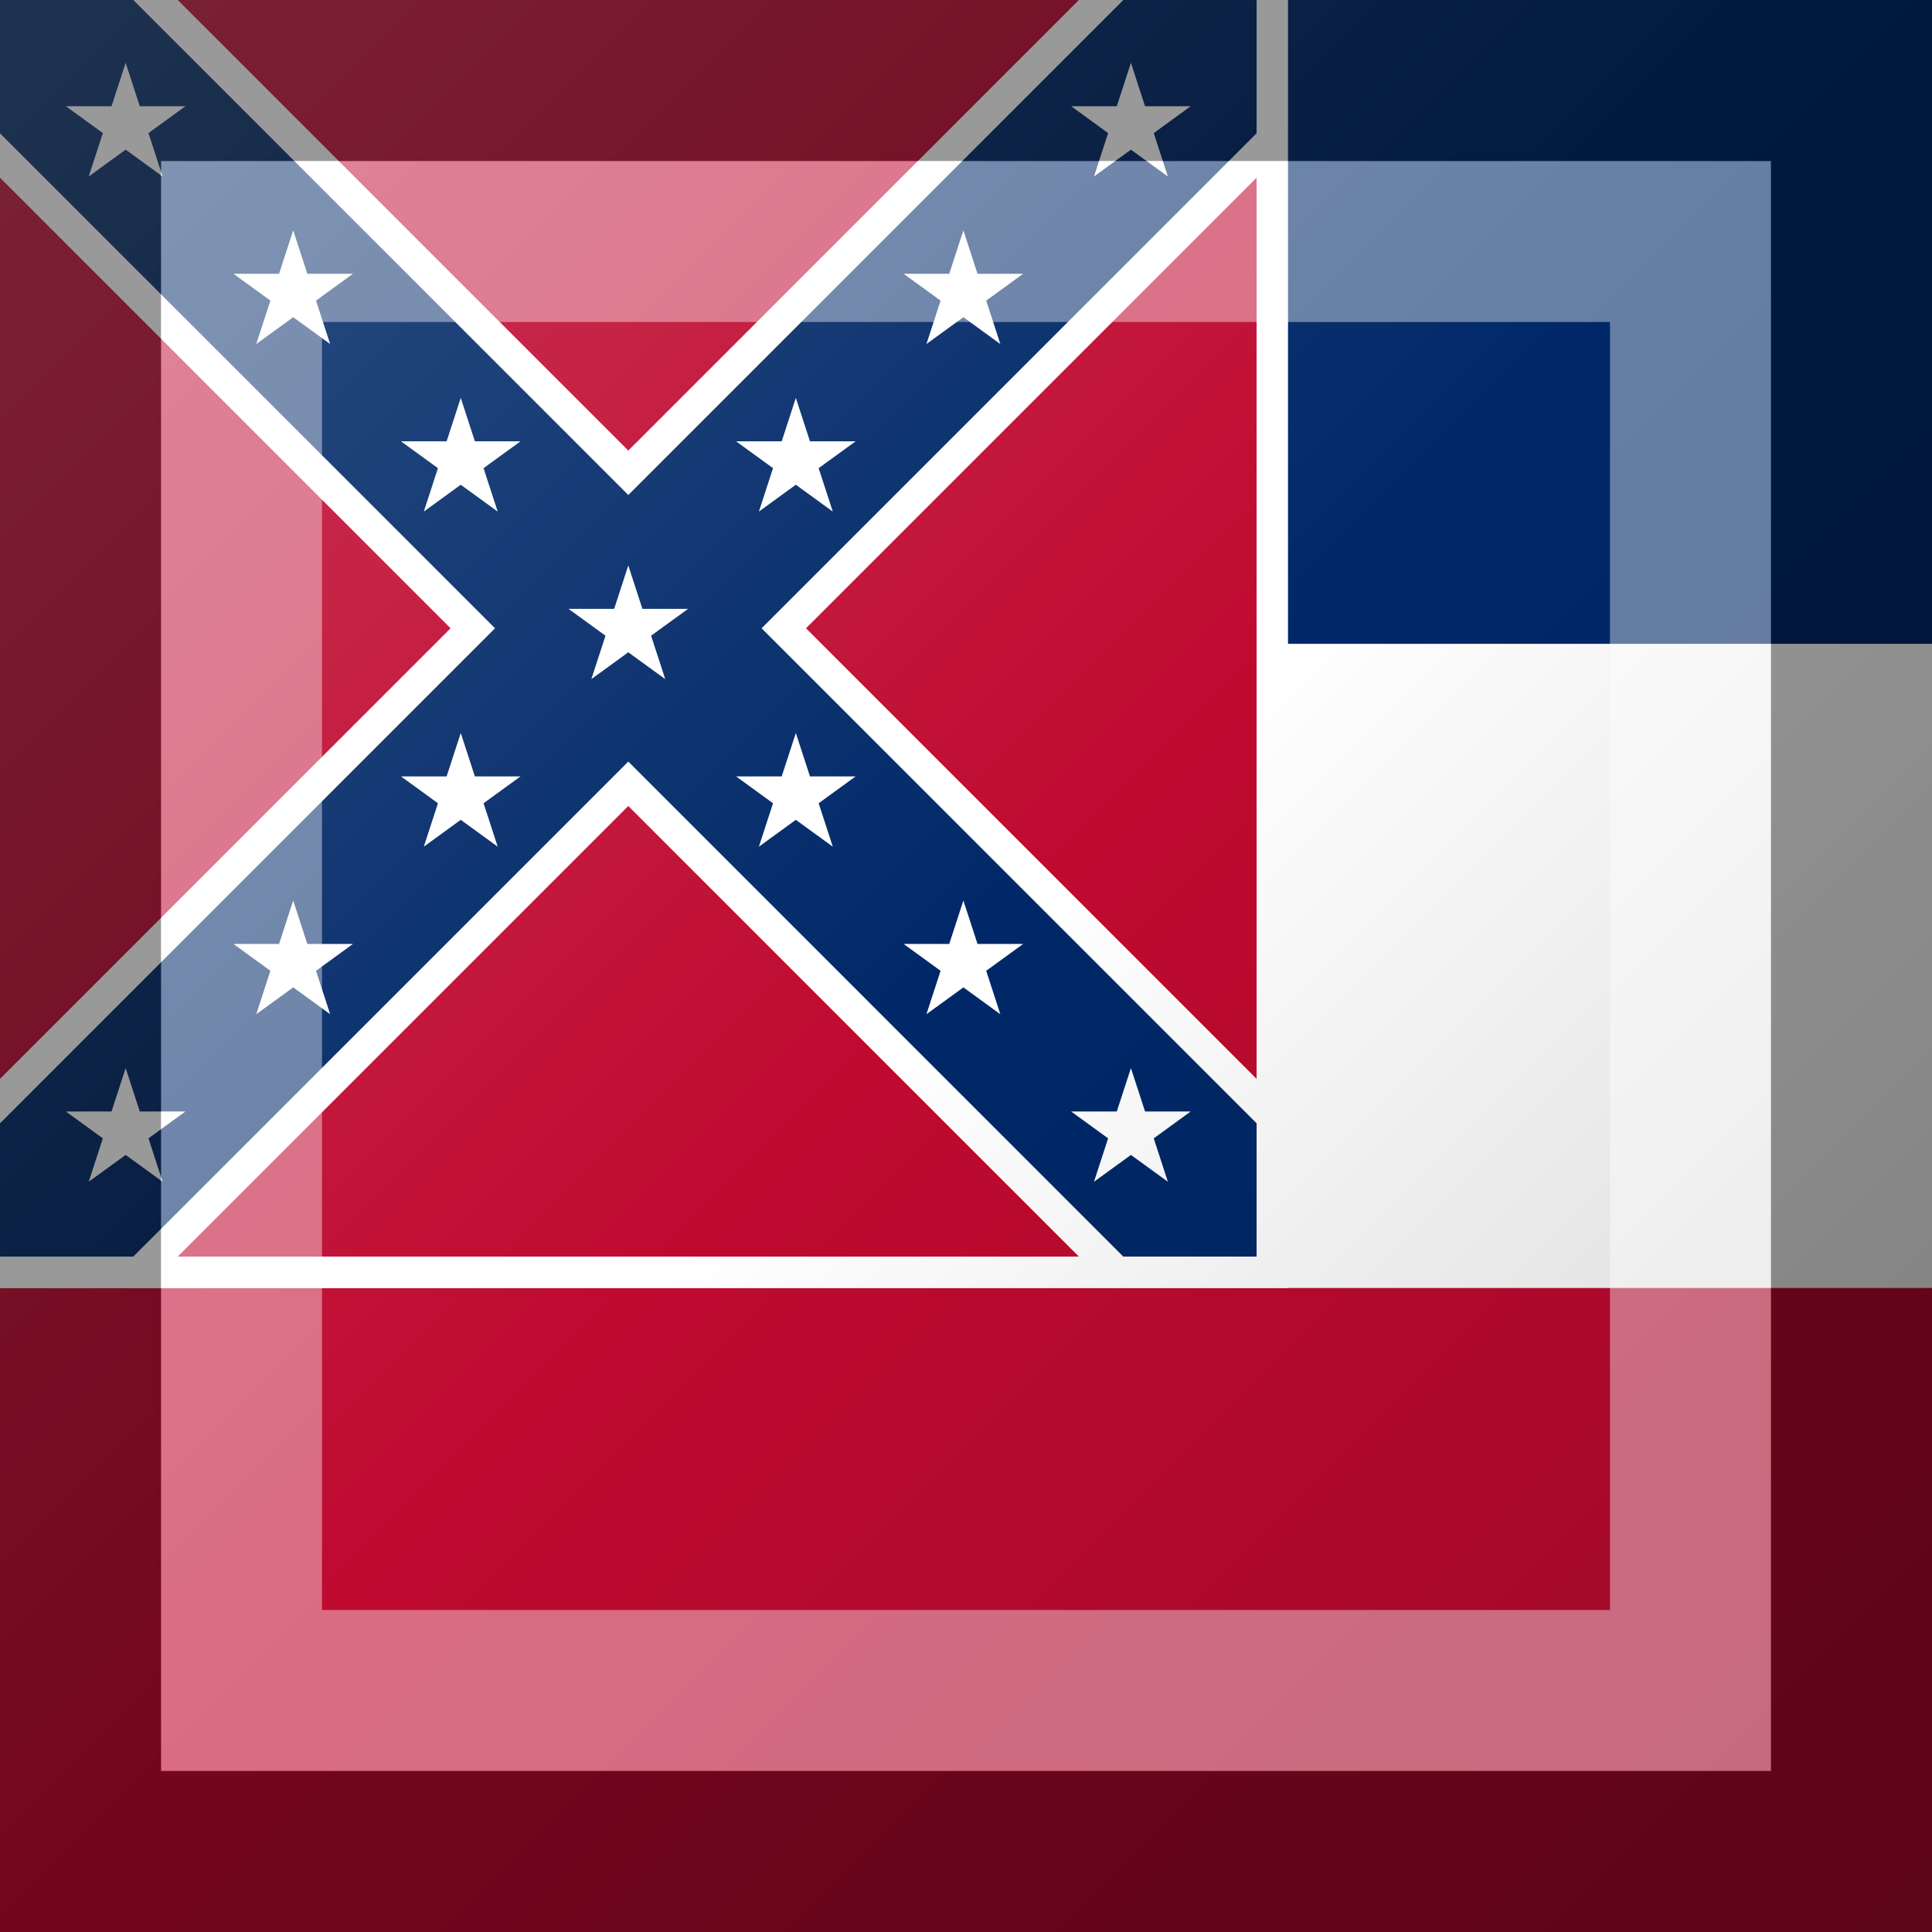
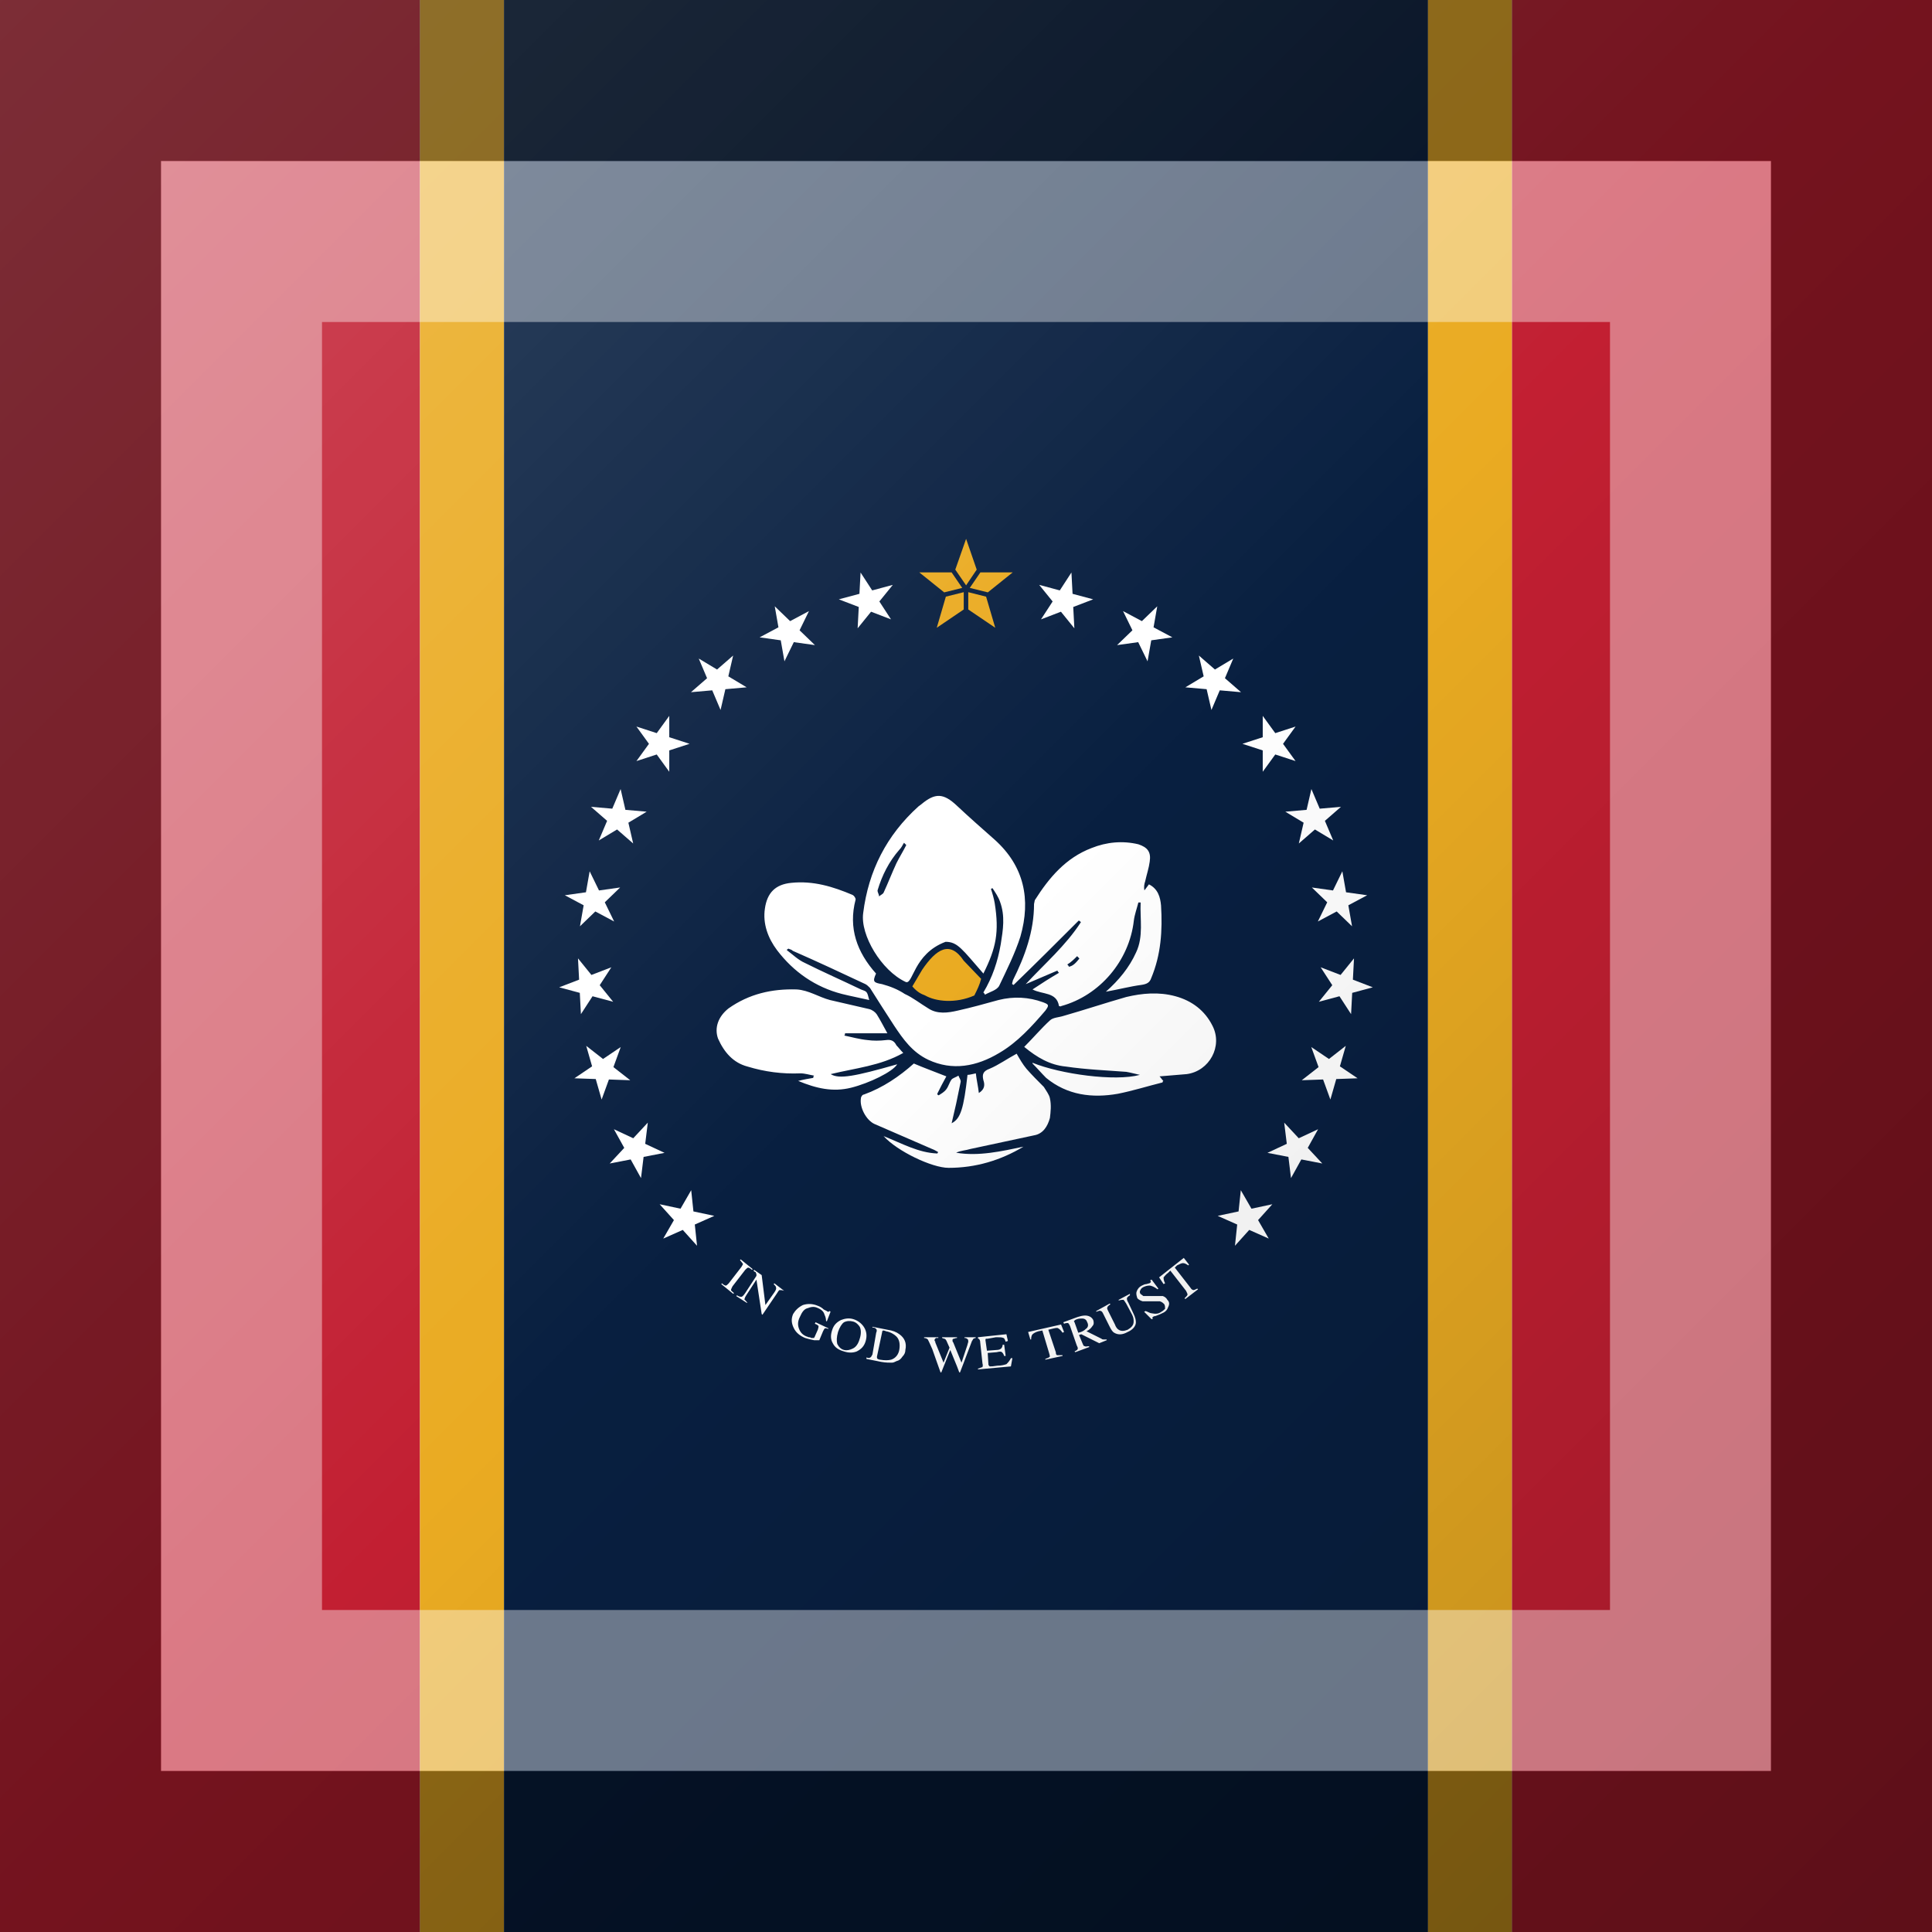
<svg xmlns="http://www.w3.org/2000/svg" xmlns:xlink="http://www.w3.org/1999/xlink" version="1.1" width="360" height="360" viewBox="0 0 360 360">
  <style>
- .blue{fill:rgb(0,40,104);}
- .red{fill:rgb(191,10,48);}
+ .blue{fill:rgb(8,31,64);}
+ .red{fill:rgb(194,31,50);}
.white{fill:rgb(255,255,255);}
+ .yellow{fill:rgb(234,171,34);}
</style>
  <defs>
+     <path id="magnolia" d="M -0.222 0.162 C -0.214 0.16 -0.208 0.159 -0.202 0.158 C -0.202 0.157 -0.202 0.156 -0.201 0.155 C -0.207 0.154 -0.213 0.152 -0.219 0.152 C -0.243 0.153 -0.266 0.15 -0.289 0.143 C -0.308 0.138 -0.32 0.124 -0.328 0.106 C -0.333 0.092 -0.328 0.077 -0.314 0.066 C -0.287 0.047 -0.257 0.04 -0.224 0.041 C -0.208 0.042 -0.195 0.051 -0.18 0.055 C -0.163 0.059 -0.145 0.063 -0.128 0.067 C -0.124 0.068 -0.12 0.071 -0.118 0.074 C -0.113 0.082 -0.109 0.09 -0.104 0.099 C -0.123 0.099 -0.142 0.099 -0.16 0.099 C -0.16 0.1 -0.16 0.101 -0.161 0.102 C -0.151 0.104 -0.141 0.107 -0.13 0.108 C -0.123 0.109 -0.114 0.109 -0.106 0.108 C -0.099 0.107 -0.095 0.109 -0.092 0.115 C -0.089 0.118 -0.087 0.121 -0.083 0.125 C -0.113 0.142 -0.146 0.145 -0.179 0.153 C -0.168 0.16 -0.147 0.156 -0.091 0.14 C -0.097 0.15 -0.128 0.165 -0.152 0.171 C -0.176 0.177 -0.198 0.172 -0.222 0.162 Z M -0.069 0.139 C -0.055 0.145 -0.041 0.15 -0.026 0.156 C -0.03 0.163 -0.034 0.171 -0.038 0.179 C -0.038 0.18 -0.037 0.181 -0.036 0.181 C -0.033 0.179 -0.029 0.177 -0.026 0.173 C -0.023 0.169 -0.022 0.164 -0.019 0.16 C -0.017 0.158 -0.013 0.157 -0.01 0.155 C -0.009 0.158 -0.007 0.16 -0.007 0.163 C -0.009 0.173 -0.011 0.182 -0.013 0.192 C -0.015 0.201 -0.017 0.209 -0.019 0.218 C -0.007 0.212 -0.003 0.198 0.002 0.154 C 0.005 0.154 0.008 0.153 0.013 0.152 C 0.014 0.161 0.016 0.169 0.017 0.178 C 0.025 0.173 0.025 0.167 0.023 0.161 C 0.021 0.153 0.023 0.149 0.031 0.146 C 0.043 0.141 0.054 0.133 0.067 0.126 C 0.071 0.133 0.075 0.14 0.08 0.146 C 0.087 0.154 0.095 0.162 0.103 0.17 C 0.106 0.175 0.11 0.18 0.111 0.185 C 0.113 0.194 0.112 0.203 0.111 0.211 C 0.108 0.222 0.102 0.232 0.09 0.234 C 0.062 0.24 0.034 0.246 0.006 0.252 C -2.9999763E-4 0.254 -0.007 0.254 -0.013 0.257 C 0.017 0.262 0.047 0.255 0.076 0.249 C 0.046 0.267 0.013 0.277 -0.023 0.277 C -0.045 0.277 -0.091 0.255 -0.109 0.235 C -0.084 0.245 -0.063 0.257 -0.038 0.258 C -0.037 0.257 -0.037 0.256 -0.037 0.256 C -0.039 0.255 -0.042 0.253 -0.045 0.252 C -0.07 0.241 -0.096 0.23 -0.121 0.219 C -0.132 0.214 -0.141 0.197 -0.139 0.185 C -0.139 0.183 -0.137 0.18 -0.135 0.18 C -0.11 0.171 -0.088 0.156 -0.069 0.139 Z M 0.088 0.138 C 0.125 0.153 0.197 0.163 0.23 0.154 C 0.225 0.153 0.218 0.151 0.212 0.15 C 0.186 0.148 0.159 0.147 0.132 0.143 C 0.111 0.141 0.094 0.131 0.077 0.117 C 0.089 0.105 0.1 0.092 0.111 0.082 C 0.115 0.078 0.123 0.078 0.129 0.076 C 0.157 0.068 0.184 0.059 0.212 0.051 C 0.233 0.046 0.255 0.044 0.277 0.05 C 0.299 0.056 0.316 0.069 0.326 0.089 C 0.34 0.116 0.322 0.149 0.292 0.153 C 0.281 0.154 0.269 0.155 0.256 0.156 C 0.258 0.158 0.259 0.16 0.261 0.162 C 0.26 0.163 0.26 0.163 0.26 0.164 C 0.24 0.169 0.221 0.175 0.201 0.179 C 0.167 0.185 0.134 0.181 0.106 0.158 C 0.1 0.152 0.094 0.145 0.088 0.139 Z M 0.228 -0.074 C 0.226 -0.066 0.223 -0.058 0.222 -0.05 C 0.216 0.003 0.177 0.049 0.126 0.063 C 0.125 0.064 0.124 0.063 0.123 0.063 C 0.12 0.044 0.101 0.048 0.088 0.041 C 0.1 0.033 0.111 0.026 0.123 0.019 C 0.122 0.018 0.121 0.017 0.121 0.016 C 0.107 0.022 0.093 0.028 0.079 0.034 C 0.104 0.007 0.132 -0.017 0.152 -0.048 C 0.151 -0.049 0.15 -0.05 0.149 -0.05 C 0.121 -0.022 0.092 0.007 0.063 0.035 C 0.062 0.035 0.062 0.034 0.061 0.034 C 0.061 0.032 0.062 0.03 0.062 0.029 C 0.078 -0.003 0.09 -0.036 0.09 -0.072 C 0.09 -0.073 0.091 -0.076 0.091 -0.077 C 0.11 -0.107 0.132 -0.133 0.166 -0.146 C 0.186 -0.154 0.207 -0.156 0.228 -0.151 C 0.24 -0.147 0.245 -0.141 0.243 -0.128 C 0.242 -0.12 0.239 -0.111 0.237 -0.102 C 0.236 -0.099 0.235 -0.095 0.236 -0.09 C 0.238 -0.093 0.24 -0.095 0.242 -0.098 C 0.254 -0.092 0.257 -0.081 0.258 -0.07 C 0.26 -0.037 0.258 -0.005 0.245 0.026 C 0.243 0.032 0.239 0.034 0.232 0.035 C 0.217 0.037 0.202 0.041 0.185 0.044 C 0.202 0.029 0.216 0.012 0.225 -0.008 C 0.235 -0.029 0.23 -0.052 0.231 -0.074 C 0.23 -0.074 0.229 -0.074 0.228 -0.074 Z M 0.134 0.008 C 0.135 0.009 0.136 0.01 0.136 0.011 C 0.142 0.01 0.146 0.005 0.15 9.999983E-5 C 0.149 -8.0000015E-4 0.148 -0.002 0.147 -0.003 C 0.143 0.001 0.139 0.005 0.134 0.008 Z M -0.237 -0.011 C -0.229 -0.005 -0.222 0.002 -0.213 0.006 C -0.189 0.018 -0.164 0.029 -0.139 0.041 C -0.131 0.044 -0.131 0.043 -0.128 0.055 C -0.141 0.052 -0.152 0.05 -0.164 0.047 C -0.199 0.038 -0.228 0.018 -0.25 -0.011 C -0.262 -0.027 -0.269 -0.046 -0.266 -0.066 C -0.263 -0.087 -0.252 -0.098 -0.231 -0.1 C -0.202 -0.103 -0.176 -0.095 -0.15 -0.084 C -0.148 -0.083 -0.146 -0.08 -0.146 -0.078 C -0.156 -0.04 -0.144 -0.008 -0.119 0.02 C -0.124 0.031 -0.122 0.032 -0.111 0.034 C -0.1 0.037 -0.09 0.041 -0.081 0.047 C -0.07 0.052 -0.06 0.06 -0.05 0.066 C -0.038 0.074 -0.024 0.072 -0.011 0.069 C 0.007 0.065 0.025 0.06 0.043 0.055 C 0.063 0.05 0.083 0.051 0.102 0.058 C 0.11 0.061 0.11 0.062 0.105 0.069 C 0.087 0.09 0.068 0.111 0.044 0.125 C 0.014 0.143 -0.018 0.149 -0.05 0.134 C -0.071 0.124 -0.083 0.107 -0.095 0.089 C -0.106 0.072 -0.117 0.055 -0.127 0.039 C -0.129 0.037 -0.131 0.035 -0.133 0.034 C -0.165 0.019 -0.197 0.004 -0.229 -0.01 C -0.231 -0.012 -0.233 -0.012 -0.235 -0.013 C -0.236 -0.012 -0.237 -0.012 -0.237 -0.011 Z M 0.038 -0.157 C 0.021 -0.172 0.004 -0.187 -0.012 -0.202 C -0.03 -0.219 -0.041 -0.219 -0.059 -0.204 C -0.06 -0.203 -0.062 -0.202 -0.063 -0.201 C -0.105 -0.163 -0.129 -0.116 -0.136 -0.06 C -0.14 -0.031 -0.112 0.016 -0.08 0.031 C -0.07 0.036 -0.07 -0.006 -0.027 -0.022 C -0.011 -0.022 -0.005 -0.012 0.023 0.02 C 0.04 -0.014 0.044 -0.035 0.038 -0.073 C 0.037 -0.079 0.035 -0.086 0.033 -0.092 L 0.035 -0.093 C 0.039 -0.087 0.043 -0.081 0.045 -0.075 C 0.052 -0.056 0.049 -0.038 0.046 -0.019 C 0.042 0.004 0.035 0.025 0.023 0.045 C 0.024 0.046 0.025 0.047 0.025 0.048 C 0.032 0.044 0.041 0.042 0.044 0.036 C 0.054 0.015 0.065 -0.007 0.072 -0.029 C 0.086 -0.078 0.077 -0.122 0.038 -0.157 Z M -0.092 -0.126 C -0.098 -0.113 -0.103 -0.1 -0.109 -0.087 C -0.11 -0.085 -0.113 -0.084 -0.115 -0.082 C -0.115 -0.085 -0.117 -0.087 -0.117 -0.09 C -0.111 -0.11 -0.102 -0.128 -0.088 -0.144 C -0.085 -0.147 -0.084 -0.15 -0.082 -0.153 C -0.081 -0.152 -0.08 -0.151 -0.079 -0.15 C -0.083 -0.142 -0.088 -0.134 -0.092 -0.126 Z" />
+     <path id="magnolia2" d="M -0.071 0.037 L -0.058 0.015 C -0.039 -0.013 -0.021 -0.024 -0.003 0.003 L 0.02 0.027 C 0.018 0.035 0.015 0.041 0.011 0.049 C -0.014 0.06 -0.04 0.057 -0.054 0.049 C -0.059 0.047 -0.064 0.045 -0.071 0.037 Z" />
    <path id="star" d="M 0.0 -1.0 L 0.225 -0.309 L 0.951 -0.309 L 0.363 0.118 L 0.588 0.809 L 0.0 0.382 L -0.588 0.809 L -0.363 0.118 L -0.951 -0.309 L -0.225 -0.309 Z" />
+     <path id="star2" d="M 0.218 -0.374 L 0.002 -1 L -0.218 -0.374 L 0.002 -0.054 Z M -0.41 0.176 L -0.595 0.809 L -0.046 0.437 V 0.085 L -0.41 0.176 Z M -0.293 -0.318 H -0.951 L -0.444 0.089 L -0.077 -0.002 Z M 0.444 0.089 L 0.951 -0.318 H 0.293 L 0.077 -0.002 L 0.444 0.089 Z M 0.409 0.176 L 0.046 0.085 V 0.437 L 0.595 0.809 Z" />
+     <path id="text" d="M 0.258 0.416 L 0.291 0.39 L 0.298 0.399 L 0.297 0.4 C 0.294 0.398 0.292 0.397 0.29 0.397 C 0.288 0.397 0.286 0.398 0.282 0.4 L 0.279 0.403 L 0.3 0.43 C 0.301 0.432 0.303 0.433 0.304 0.433 C 0.305 0.433 0.307 0.432 0.309 0.431 L 0.31 0.432 L 0.293 0.445 L 0.292 0.444 C 0.294 0.442 0.296 0.44 0.296 0.439 C 0.296 0.438 0.295 0.436 0.294 0.434 L 0.273 0.407 L 0.27 0.41 C 0.267 0.412 0.265 0.415 0.264 0.416 C 0.264 0.418 0.264 0.42 0.266 0.424 L 0.264 0.425 Z M 0.24 0.461 C 0.243 0.462 0.246 0.464 0.248 0.464 C 0.253 0.465 0.257 0.465 0.261 0.462 C 0.263 0.461 0.265 0.459 0.266 0.458 C 0.266 0.456 0.266 0.454 0.265 0.452 C 0.263 0.45 0.262 0.449 0.259 0.448 C 0.258 0.448 0.255 0.448 0.25 0.448 L 0.242 0.448 C 0.24 0.448 0.238 0.448 0.236 0.448 C 0.233 0.447 0.231 0.446 0.229 0.444 C 0.228 0.441 0.227 0.438 0.228 0.435 C 0.229 0.432 0.231 0.429 0.235 0.427 C 0.237 0.426 0.239 0.425 0.241 0.425 C 0.244 0.424 0.245 0.424 0.245 0.424 C 0.246 0.423 0.247 0.423 0.247 0.422 C 0.247 0.422 0.247 0.421 0.246 0.42 L 0.248 0.419 L 0.257 0.431 L 0.256 0.432 C 0.252 0.429 0.248 0.427 0.245 0.427 C 0.242 0.427 0.239 0.428 0.237 0.429 C 0.235 0.43 0.234 0.431 0.233 0.433 C 0.232 0.435 0.232 0.436 0.233 0.438 C 0.234 0.439 0.236 0.44 0.237 0.441 C 0.239 0.441 0.241 0.441 0.244 0.441 L 0.252 0.441 C 0.257 0.441 0.261 0.441 0.263 0.441 C 0.266 0.442 0.268 0.444 0.269 0.446 C 0.272 0.449 0.272 0.452 0.27 0.456 C 0.269 0.459 0.267 0.462 0.262 0.464 C 0.26 0.465 0.258 0.466 0.255 0.467 C 0.253 0.468 0.251 0.468 0.251 0.468 C 0.25 0.469 0.249 0.469 0.249 0.47 C 0.249 0.47 0.249 0.471 0.25 0.471 L 0.248 0.472 L 0.238 0.462 Z M 0.192 0.451 L 0.193 0.452 C 0.19 0.454 0.189 0.455 0.189 0.456 C 0.188 0.457 0.189 0.459 0.19 0.461 L 0.199 0.479 C 0.2 0.482 0.202 0.485 0.204 0.486 C 0.207 0.488 0.211 0.488 0.216 0.486 C 0.221 0.483 0.224 0.48 0.224 0.475 C 0.224 0.473 0.224 0.47 0.222 0.466 L 0.214 0.451 C 0.212 0.448 0.211 0.446 0.21 0.446 C 0.209 0.446 0.207 0.446 0.204 0.447 L 0.204 0.446 L 0.219 0.438 L 0.219 0.44 C 0.217 0.441 0.215 0.443 0.215 0.444 C 0.215 0.445 0.215 0.447 0.217 0.45 L 0.224 0.465 C 0.226 0.469 0.227 0.473 0.227 0.476 C 0.227 0.481 0.223 0.486 0.216 0.489 C 0.209 0.493 0.203 0.493 0.198 0.49 C 0.196 0.489 0.194 0.486 0.192 0.482 L 0.183 0.464 C 0.182 0.462 0.181 0.461 0.18 0.461 C 0.179 0.46 0.177 0.461 0.174 0.462 L 0.174 0.461 Z M 0.145 0.515 C 0.147 0.514 0.149 0.513 0.149 0.512 C 0.15 0.511 0.149 0.509 0.148 0.507 L 0.139 0.481 C 0.138 0.479 0.137 0.477 0.136 0.477 C 0.135 0.477 0.133 0.477 0.131 0.478 L 0.13 0.476 L 0.149 0.469 C 0.152 0.468 0.156 0.467 0.159 0.467 C 0.164 0.467 0.168 0.469 0.17 0.473 C 0.171 0.476 0.171 0.479 0.169 0.481 C 0.167 0.484 0.165 0.486 0.161 0.488 L 0.181 0.498 C 0.182 0.499 0.183 0.499 0.184 0.499 C 0.185 0.499 0.186 0.499 0.188 0.499 L 0.188 0.5 L 0.178 0.504 L 0.154 0.492 L 0.151 0.493 L 0.156 0.505 C 0.157 0.507 0.157 0.508 0.159 0.508 C 0.16 0.509 0.161 0.508 0.164 0.508 L 0.165 0.509 L 0.146 0.516 Z M 0.16 0.485 C 0.163 0.483 0.164 0.48 0.162 0.476 C 0.161 0.473 0.159 0.471 0.155 0.471 C 0.153 0.471 0.151 0.471 0.148 0.472 C 0.146 0.473 0.145 0.473 0.145 0.474 C 0.144 0.474 0.144 0.475 0.145 0.476 L 0.15 0.49 C 0.155 0.489 0.158 0.487 0.16 0.485 Z M 0.083 0.489 L 0.127 0.479 L 0.131 0.489 L 0.129 0.49 C 0.127 0.487 0.125 0.485 0.123 0.484 C 0.122 0.483 0.118 0.484 0.114 0.485 L 0.11 0.486 L 0.12 0.516 C 0.12 0.519 0.121 0.52 0.122 0.52 C 0.123 0.52 0.125 0.52 0.129 0.52 L 0.129 0.521 L 0.106 0.526 L 0.106 0.525 C 0.109 0.524 0.111 0.523 0.112 0.522 C 0.112 0.521 0.112 0.52 0.111 0.517 L 0.102 0.487 L 0.097 0.488 C 0.093 0.489 0.09 0.491 0.089 0.492 C 0.088 0.493 0.087 0.495 0.087 0.499 L 0.086 0.499 Z M 0.016 0.538 C 0.019 0.537 0.021 0.536 0.022 0.536 C 0.022 0.535 0.023 0.534 0.022 0.531 L 0.019 0.503 C 0.019 0.5 0.018 0.499 0.017 0.498 C 0.016 0.498 0.016 0.498 0.016 0.497 L 0.016 0.496 L 0.054 0.492 L 0.056 0.501 L 0.053 0.502 C 0.052 0.499 0.051 0.497 0.05 0.497 C 0.048 0.496 0.045 0.496 0.04 0.496 L 0.029 0.498 C 0.028 0.498 0.027 0.498 0.027 0.498 C 0.026 0.498 0.026 0.499 0.026 0.5 L 0.028 0.514 L 0.041 0.513 C 0.044 0.513 0.046 0.512 0.047 0.511 C 0.048 0.51 0.049 0.508 0.049 0.506 L 0.051 0.506 L 0.053 0.521 L 0.051 0.521 C 0.05 0.518 0.049 0.517 0.048 0.516 C 0.047 0.515 0.045 0.515 0.041 0.516 L 0.029 0.517 L 0.03 0.533 C 0.031 0.534 0.031 0.535 0.032 0.535 C 0.034 0.535 0.036 0.535 0.042 0.534 C 0.047 0.534 0.051 0.533 0.054 0.532 C 0.056 0.53 0.058 0.528 0.06 0.524 L 0.062 0.524 L 0.06 0.535 L 0.016 0.539 Z M -0.037 0.496 V 0.497 C -0.038 0.497 -0.039 0.497 -0.04 0.497 C -0.041 0.498 -0.042 0.498 -0.042 0.5 C -0.042 0.5 -0.042 0.501 -0.042 0.501 C -0.041 0.501 -0.041 0.502 -0.041 0.503 L -0.03 0.53 L -0.022 0.51 L -0.026 0.501 C -0.027 0.499 -0.028 0.498 -0.029 0.498 C -0.03 0.498 -0.031 0.497 -0.032 0.497 V 0.496 H -0.012 V 0.497 C -0.014 0.497 -0.016 0.498 -0.016 0.498 C -0.018 0.498 -0.018 0.499 -0.018 0.5 C -0.018 0.501 -0.018 0.501 -0.018 0.501 C -0.018 0.501 -0.018 0.502 -0.017 0.503 L -0.006 0.53 L 0.002 0.506 C 0.002 0.505 0.003 0.503 0.003 0.502 C 0.003 0.502 0.003 0.501 0.003 0.501 C 0.003 0.499 0.002 0.498 0.001 0.498 C 3.9997906E-4 0.497 -6.00021E-4 0.497 -0.002 0.497 V 0.496 L 0.013 0.496 V 0.497 C 0.012 0.497 0.01 0.498 0.01 0.498 C 0.009 0.499 0.009 0.5 0.008 0.501 L -2.142042E-8 0.522 L -0.003 0.53 L -0.008 0.543 H -0.009 L -0.012 0.535 L -0.021 0.513 L -0.033 0.543 H -0.034 L -0.039 0.529 L -0.045 0.512 C -0.048 0.505 -0.05 0.501 -0.051 0.499 C -0.052 0.498 -0.054 0.497 -0.056 0.497 V 0.496 Z M -0.133 0.523 C -0.13 0.524 -0.129 0.524 -0.128 0.523 C -0.127 0.523 -0.126 0.521 -0.125 0.519 L -0.12 0.49 C -0.119 0.488 -0.119 0.486 -0.12 0.485 C -0.121 0.484 -0.122 0.483 -0.125 0.483 L -0.125 0.482 L -0.105 0.486 C -0.098 0.487 -0.093 0.489 -0.089 0.492 C -0.082 0.497 -0.079 0.504 -0.081 0.513 C -0.081 0.516 -0.082 0.519 -0.085 0.522 C -0.087 0.525 -0.089 0.527 -0.093 0.528 C -0.095 0.529 -0.097 0.53 -0.099 0.53 C -0.103 0.53 -0.107 0.53 -0.113 0.529 L -0.133 0.525 Z M -0.118 0.525 C -0.118 0.525 -0.116 0.526 -0.115 0.526 C -0.109 0.527 -0.104 0.527 -0.1 0.526 C -0.094 0.524 -0.09 0.519 -0.089 0.512 C -0.088 0.505 -0.089 0.499 -0.093 0.495 C -0.096 0.492 -0.101 0.489 -0.107 0.488 C -0.109 0.487 -0.11 0.487 -0.111 0.487 C -0.112 0.488 -0.112 0.488 -0.112 0.489 L -0.119 0.522 C -0.119 0.524 -0.119 0.524 -0.118 0.525 Z M -0.167 0.473 C -0.162 0.471 -0.156 0.47 -0.15 0.472 C -0.144 0.474 -0.139 0.478 -0.136 0.483 C -0.133 0.488 -0.132 0.494 -0.134 0.501 C -0.136 0.508 -0.14 0.512 -0.146 0.515 C -0.151 0.517 -0.157 0.517 -0.163 0.515 C -0.17 0.513 -0.175 0.51 -0.178 0.504 C -0.181 0.499 -0.181 0.493 -0.179 0.487 C -0.177 0.48 -0.173 0.476 -0.167 0.473 Z M -0.172 0.505 C -0.17 0.509 -0.167 0.512 -0.163 0.513 C -0.159 0.514 -0.155 0.513 -0.151 0.511 C -0.147 0.509 -0.144 0.505 -0.142 0.498 C -0.14 0.492 -0.14 0.486 -0.142 0.482 C -0.144 0.479 -0.147 0.476 -0.151 0.475 C -0.155 0.474 -0.159 0.474 -0.163 0.476 C -0.166 0.478 -0.169 0.483 -0.171 0.489 C -0.173 0.496 -0.173 0.501 -0.172 0.505 Z M -0.19 0.459 C -0.188 0.46 -0.186 0.461 -0.186 0.461 C -0.185 0.462 -0.184 0.462 -0.184 0.462 C -0.183 0.462 -0.183 0.461 -0.182 0.461 L -0.181 0.462 L -0.186 0.475 L -0.187 0.474 C -0.187 0.471 -0.188 0.468 -0.189 0.466 C -0.19 0.462 -0.193 0.459 -0.198 0.457 C -0.202 0.455 -0.206 0.455 -0.211 0.457 C -0.216 0.458 -0.219 0.462 -0.222 0.469 C -0.225 0.475 -0.225 0.48 -0.223 0.485 C -0.221 0.49 -0.218 0.493 -0.213 0.495 C -0.212 0.495 -0.211 0.496 -0.21 0.496 C -0.209 0.496 -0.208 0.496 -0.207 0.497 C -0.205 0.497 -0.204 0.497 -0.203 0.497 C -0.203 0.496 -0.202 0.496 -0.202 0.495 L -0.198 0.486 C -0.197 0.483 -0.197 0.482 -0.197 0.481 C -0.198 0.48 -0.199 0.479 -0.202 0.478 L -0.201 0.476 L -0.184 0.484 L -0.184 0.485 C -0.186 0.484 -0.187 0.484 -0.188 0.484 C -0.189 0.484 -0.19 0.486 -0.191 0.488 L -0.196 0.5 C -0.197 0.5 -0.199 0.5 -0.203 0.5 C -0.208 0.499 -0.212 0.498 -0.215 0.497 C -0.222 0.494 -0.227 0.49 -0.23 0.484 C -0.233 0.478 -0.234 0.472 -0.231 0.465 C -0.228 0.46 -0.224 0.456 -0.218 0.453 C -0.212 0.451 -0.205 0.451 -0.198 0.454 C -0.195 0.455 -0.192 0.457 -0.19 0.459 Z M -0.306 0.44 C -0.303 0.442 -0.301 0.442 -0.3 0.442 C -0.299 0.442 -0.297 0.44 -0.295 0.437 L -0.28 0.414 L -0.28 0.412 C -0.28 0.411 -0.281 0.41 -0.281 0.409 C -0.282 0.409 -0.283 0.408 -0.284 0.407 L -0.283 0.406 L -0.273 0.413 L -0.268 0.453 L -0.256 0.436 C -0.254 0.433 -0.253 0.431 -0.254 0.429 C -0.254 0.428 -0.255 0.427 -0.257 0.425 L -0.256 0.424 L -0.243 0.434 L -0.243 0.434 C -0.246 0.433 -0.247 0.433 -0.249 0.433 C -0.25 0.433 -0.251 0.435 -0.253 0.438 L -0.272 0.466 L -0.273 0.465 L -0.28 0.419 L -0.293 0.439 C -0.295 0.442 -0.296 0.444 -0.296 0.446 C -0.295 0.446 -0.294 0.448 -0.292 0.45 L -0.293 0.45 L -0.307 0.441 Z M -0.326 0.424 C -0.324 0.426 -0.322 0.427 -0.321 0.427 C -0.32 0.427 -0.319 0.426 -0.317 0.424 L -0.3 0.402 C -0.299 0.4 -0.298 0.399 -0.298 0.398 C -0.299 0.397 -0.3 0.395 -0.302 0.393 L -0.301 0.392 L -0.285 0.405 L -0.286 0.406 C -0.288 0.404 -0.29 0.403 -0.291 0.403 C -0.292 0.403 -0.293 0.404 -0.295 0.406 L -0.312 0.428 C -0.313 0.43 -0.314 0.432 -0.314 0.433 C -0.314 0.434 -0.312 0.435 -0.31 0.437 L -0.311 0.438 L -0.327 0.425 Z" />
    <linearGradient id="glaze" x1="0%" y1="0%" x2="100%" y2="100%">
      <stop offset="0%" stop-color="rgb(255,255,255)" stop-opacity="0.2" />
      <stop offset="49.999%" stop-color="rgb(255,255,255)" stop-opacity="0.0" />
      <stop offset="50.001%" stop-color="rgb(0,0,0)" stop-opacity="0.0" />
      <stop offset="100%" stop-color="rgb(0,0,0)" stop-opacity="0.2" />
    </linearGradient>
  </defs>
  <g>
    <g>
-       <rect x="0" y="0" width="360" height="120" class="blue" />
-       <rect x="0" y="120" width="360" height="120" class="white" />
-       <rect x="0" y="240" width="360" height="120" class="red" />
+       <rect x="0" y="0" width="78.261" height="360" class="red" />
+       <rect x="78.261" y="0" width="15.652" height="360" class="yellow" />
+       <rect x="93.913" y="0" width="172.174" height="360" class="blue" />
+       <rect x="266.087" y="0" width="15.652" height="360" class="yellow" />
+       <rect x="281.739" y="0" width="78.261" height="360" class="red" />
    </g>
-     <rect x="0" y="0" width="240" height="240" class="white" />
-     <rect x="0" y="0" width="234.147" height="234.147" class="red" />
-     <path d="M 0 0 L 0 33.113 L 83.96 117.073 L 83.96 117.073 L 0 201.033 L 0 201.033 L 0 234.147 L 33.113 234.147 L 117.073 150.187 L 117.073 150.187 L 117.073 150.187 L 117.073 150.187 L 117.073 150.187 L 117.073 150.187 L 201.033 234.147 L 234.147 234.147 L 234.147 201.033 L 234.147 201.033 L 150.187 117.073 L 150.187 117.073 L 234.147 33.113 L 234.147 0 L 201.033 0 L 117.073 83.96 L 33.113 0 Z" class="white" />
-     <path d="M 0 0 L 0 24.835 L 92.238 117.073 L 92.238 117.073 L 0 209.311 L 0 234.147 L 24.835 234.147 L 117.073 141.908 L 117.073 141.908 L 209.311 234.147 L 234.147 234.147 L 234.147 209.311 L 141.908 117.073 L 141.908 117.073 L 234.147 24.835 L 234.147 0 L 209.311 0 L 117.073 92.238 L 117.073 92.238 L 24.835 0 Z" class="blue" />
-     <use xlink:href="#star" transform="translate(117.0733 117.0733) scale(11.7073 11.7073) rotate(0)" class="white" />
+     <use xlink:href="#star2" transform="translate(180 109.5652) scale(9.1565 9.1565) rotate(0)" class="yellow" />
    <g>
-       <use xlink:href="#star" transform="translate(85.8537 85.8537) scale(11.7073 11.7073) rotate(0)" class="white" />
-       <use xlink:href="#star" transform="translate(148.2928 85.8537) scale(11.7073 11.7073) rotate(0)" class="white" />
-       <use xlink:href="#star" transform="translate(85.8537 148.2928) scale(11.7073 11.7073) rotate(0)" class="white" />
-       <use xlink:href="#star" transform="translate(148.2928 148.2928) scale(11.7073 11.7073) rotate(0)" class="white" />
-       <use xlink:href="#star" transform="translate(54.6342 54.6342) scale(11.7073 11.7073) rotate(0)" class="white" />
-       <use xlink:href="#star" transform="translate(179.5123 54.6342) scale(11.7073 11.7073) rotate(0)" class="white" />
-       <use xlink:href="#star" transform="translate(54.6342 179.5123) scale(11.7073 11.7073) rotate(0)" class="white" />
-       <use xlink:href="#star" transform="translate(179.5123 179.5123) scale(11.7073 11.7073) rotate(0)" class="white" />
-       <use xlink:href="#star" transform="translate(23.4147 23.4147) scale(11.7073 11.7073) rotate(0)" class="white" />
-       <use xlink:href="#star" transform="translate(210.7319 23.4147) scale(11.7073 11.7073) rotate(0)" class="white" />
-       <use xlink:href="#star" transform="translate(23.4147 210.7319) scale(11.7073 11.7073) rotate(0)" class="white" />
-       <use xlink:href="#star" transform="translate(210.7319 210.7319) scale(11.7073 11.7073) rotate(0)" class="white" />
+       <use xlink:href="#star" transform="translate(198.2299 111.9652) scale(5.4728 5.4728) rotate(15)" class="white" />
+       <use xlink:href="#star" transform="translate(161.7701 111.9652) scale(5.4728 5.4728) rotate(-15)" class="white" />
+       <use xlink:href="#star" transform="translate(213.0671 117.8098) scale(5.4728 5.4728) rotate(28)" class="white" />
+       <use xlink:href="#star" transform="translate(146.9329 117.8098) scale(5.4728 5.4728) rotate(-28)" class="white" />
+       <use xlink:href="#star" transform="translate(226.2094 126.8422) scale(5.4728 5.4728) rotate(41)" class="white" />
+       <use xlink:href="#star" transform="translate(133.7906 126.8422) scale(5.4728 5.4728) rotate(-41)" class="white" />
+       <use xlink:href="#star" transform="translate(236.9829 138.5995) scale(5.4728 5.4728) rotate(54)" class="white" />
+       <use xlink:href="#star" transform="translate(123.0171 138.5995) scale(5.4728 5.4728) rotate(-54)" class="white" />
+       <use xlink:href="#star" transform="translate(244.8356 152.4789) scale(5.4728 5.4728) rotate(67)" class="white" />
+       <use xlink:href="#star" transform="translate(115.1644 152.4789) scale(5.4728 5.4728) rotate(-67)" class="white" />
+       <use xlink:href="#star" transform="translate(249.3647 167.7691) scale(5.4728 5.4728) rotate(80)" class="white" />
+       <use xlink:href="#star" transform="translate(110.6353 167.7691) scale(5.4728 5.4728) rotate(-80)" class="white" />
+       <use xlink:href="#star" transform="translate(250.3383 183.6863) scale(5.4728 5.4728) rotate(93)" class="white" />
+       <use xlink:href="#star" transform="translate(109.6617 183.6863) scale(5.4728 5.4728) rotate(-93)" class="white" />
+       <use xlink:href="#star" transform="translate(247.7063 199.4145) scale(5.4728 5.4728) rotate(106)" class="white" />
+       <use xlink:href="#star" transform="translate(112.2937 199.4145) scale(5.4728 5.4728) rotate(-106)" class="white" />
+       <use xlink:href="#star" transform="translate(241.6036 214.1475) scale(5.4728 5.4728) rotate(119)" class="white" />
+       <use xlink:href="#star" transform="translate(118.3964 214.1475) scale(5.4728 5.4728) rotate(-119)" class="white" />
+       <use xlink:href="#star" transform="translate(232.3432 227.1301) scale(5.4728 5.4728) rotate(132)" class="white" />
+       <use xlink:href="#star" transform="translate(127.6568 227.1301) scale(5.4728 5.4728) rotate(-132)" class="white" />
    </g>
+     <use xlink:href="#text" transform="translate(180 180) scale(139.4609 139.4609) rotate(0)" class="white" />
+     <use xlink:href="#magnolia" transform="translate(180 178.5913) scale(140.8696 140.8696) rotate(0)" class="white" />
+     <use xlink:href="#magnolia2" transform="translate(180 178.5913) scale(140.8696 140.8696) rotate(0)" class="yellow" />
  </g>
  <g>
    <rect x="0" y="0" width="360" height="360" fill="url(#glaze)" />
    <path d="M 30 30 L 330 30 L 330 330 L 30 330 Z M 60 60 L 60 300 L 300 300 L 300 60 Z" fill="rgb(255,255,255)" opacity="0.4" />
    <path d="M 0 0 L 360 0 L 360 360 L 0 360 Z M 30 30 L 30 330 L 330 330 L 330 30 Z" fill="rgb(0,0,0)" opacity="0.4" />
  </g>
</svg>
